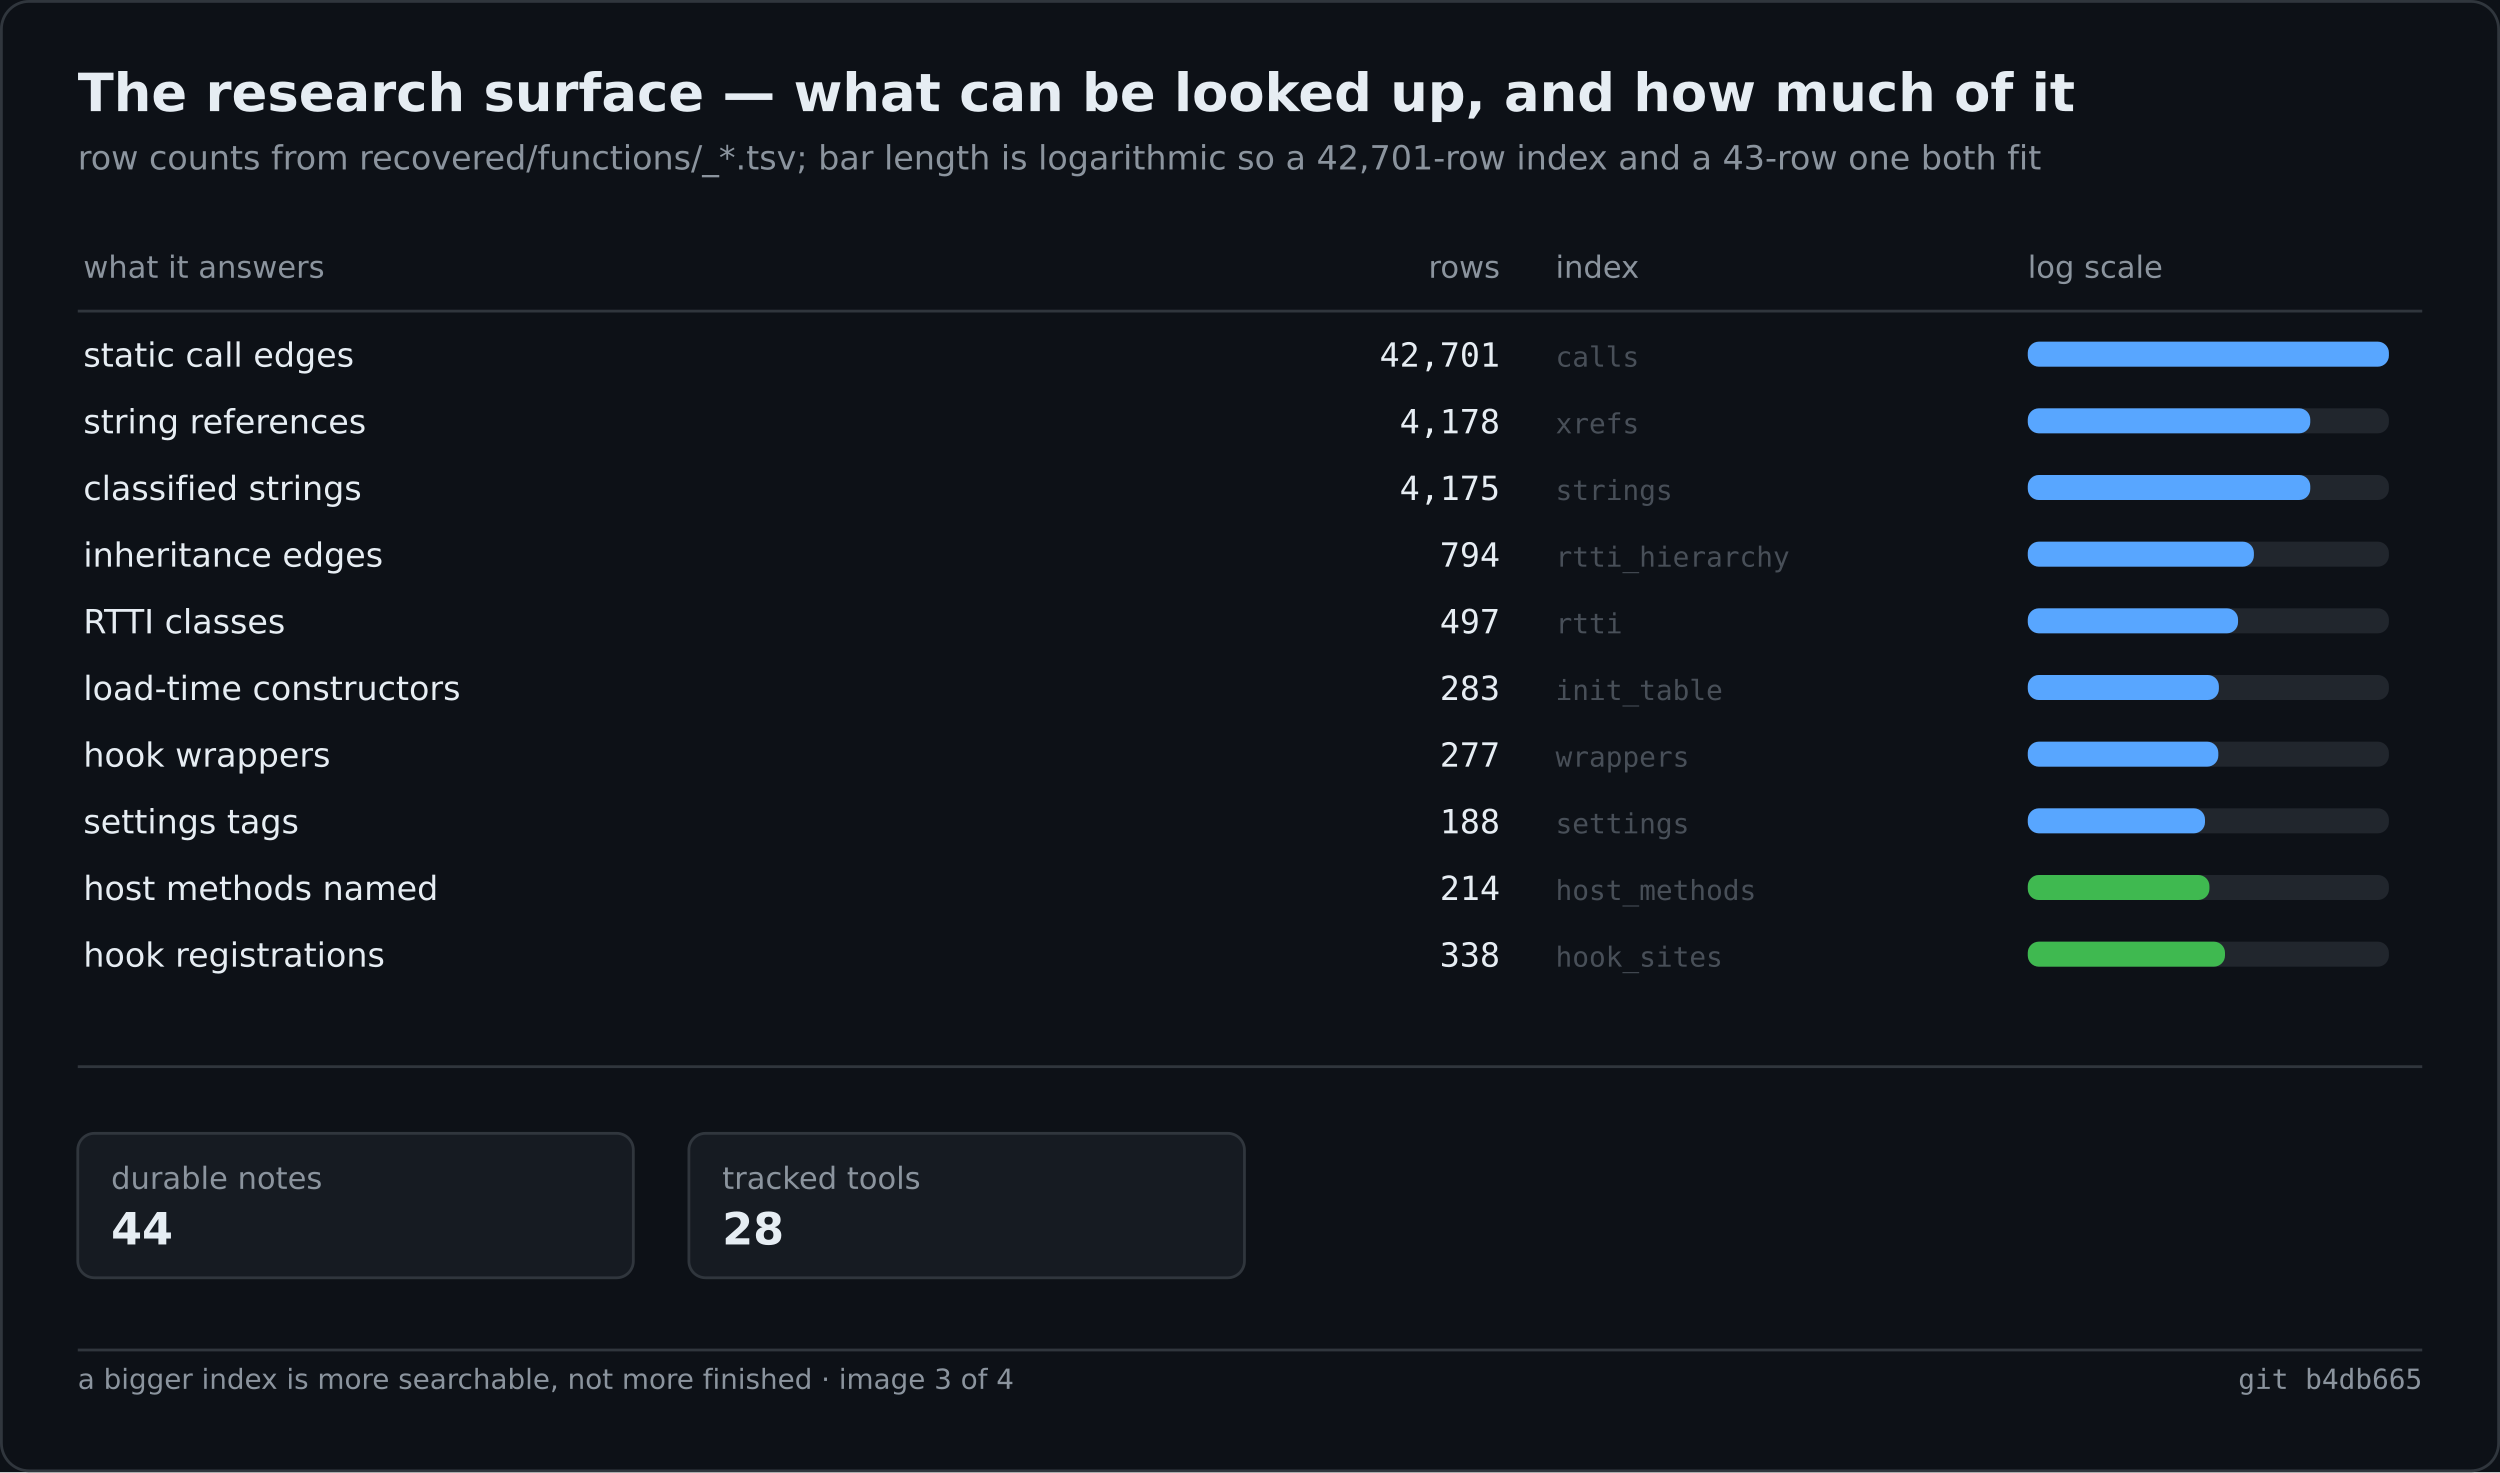
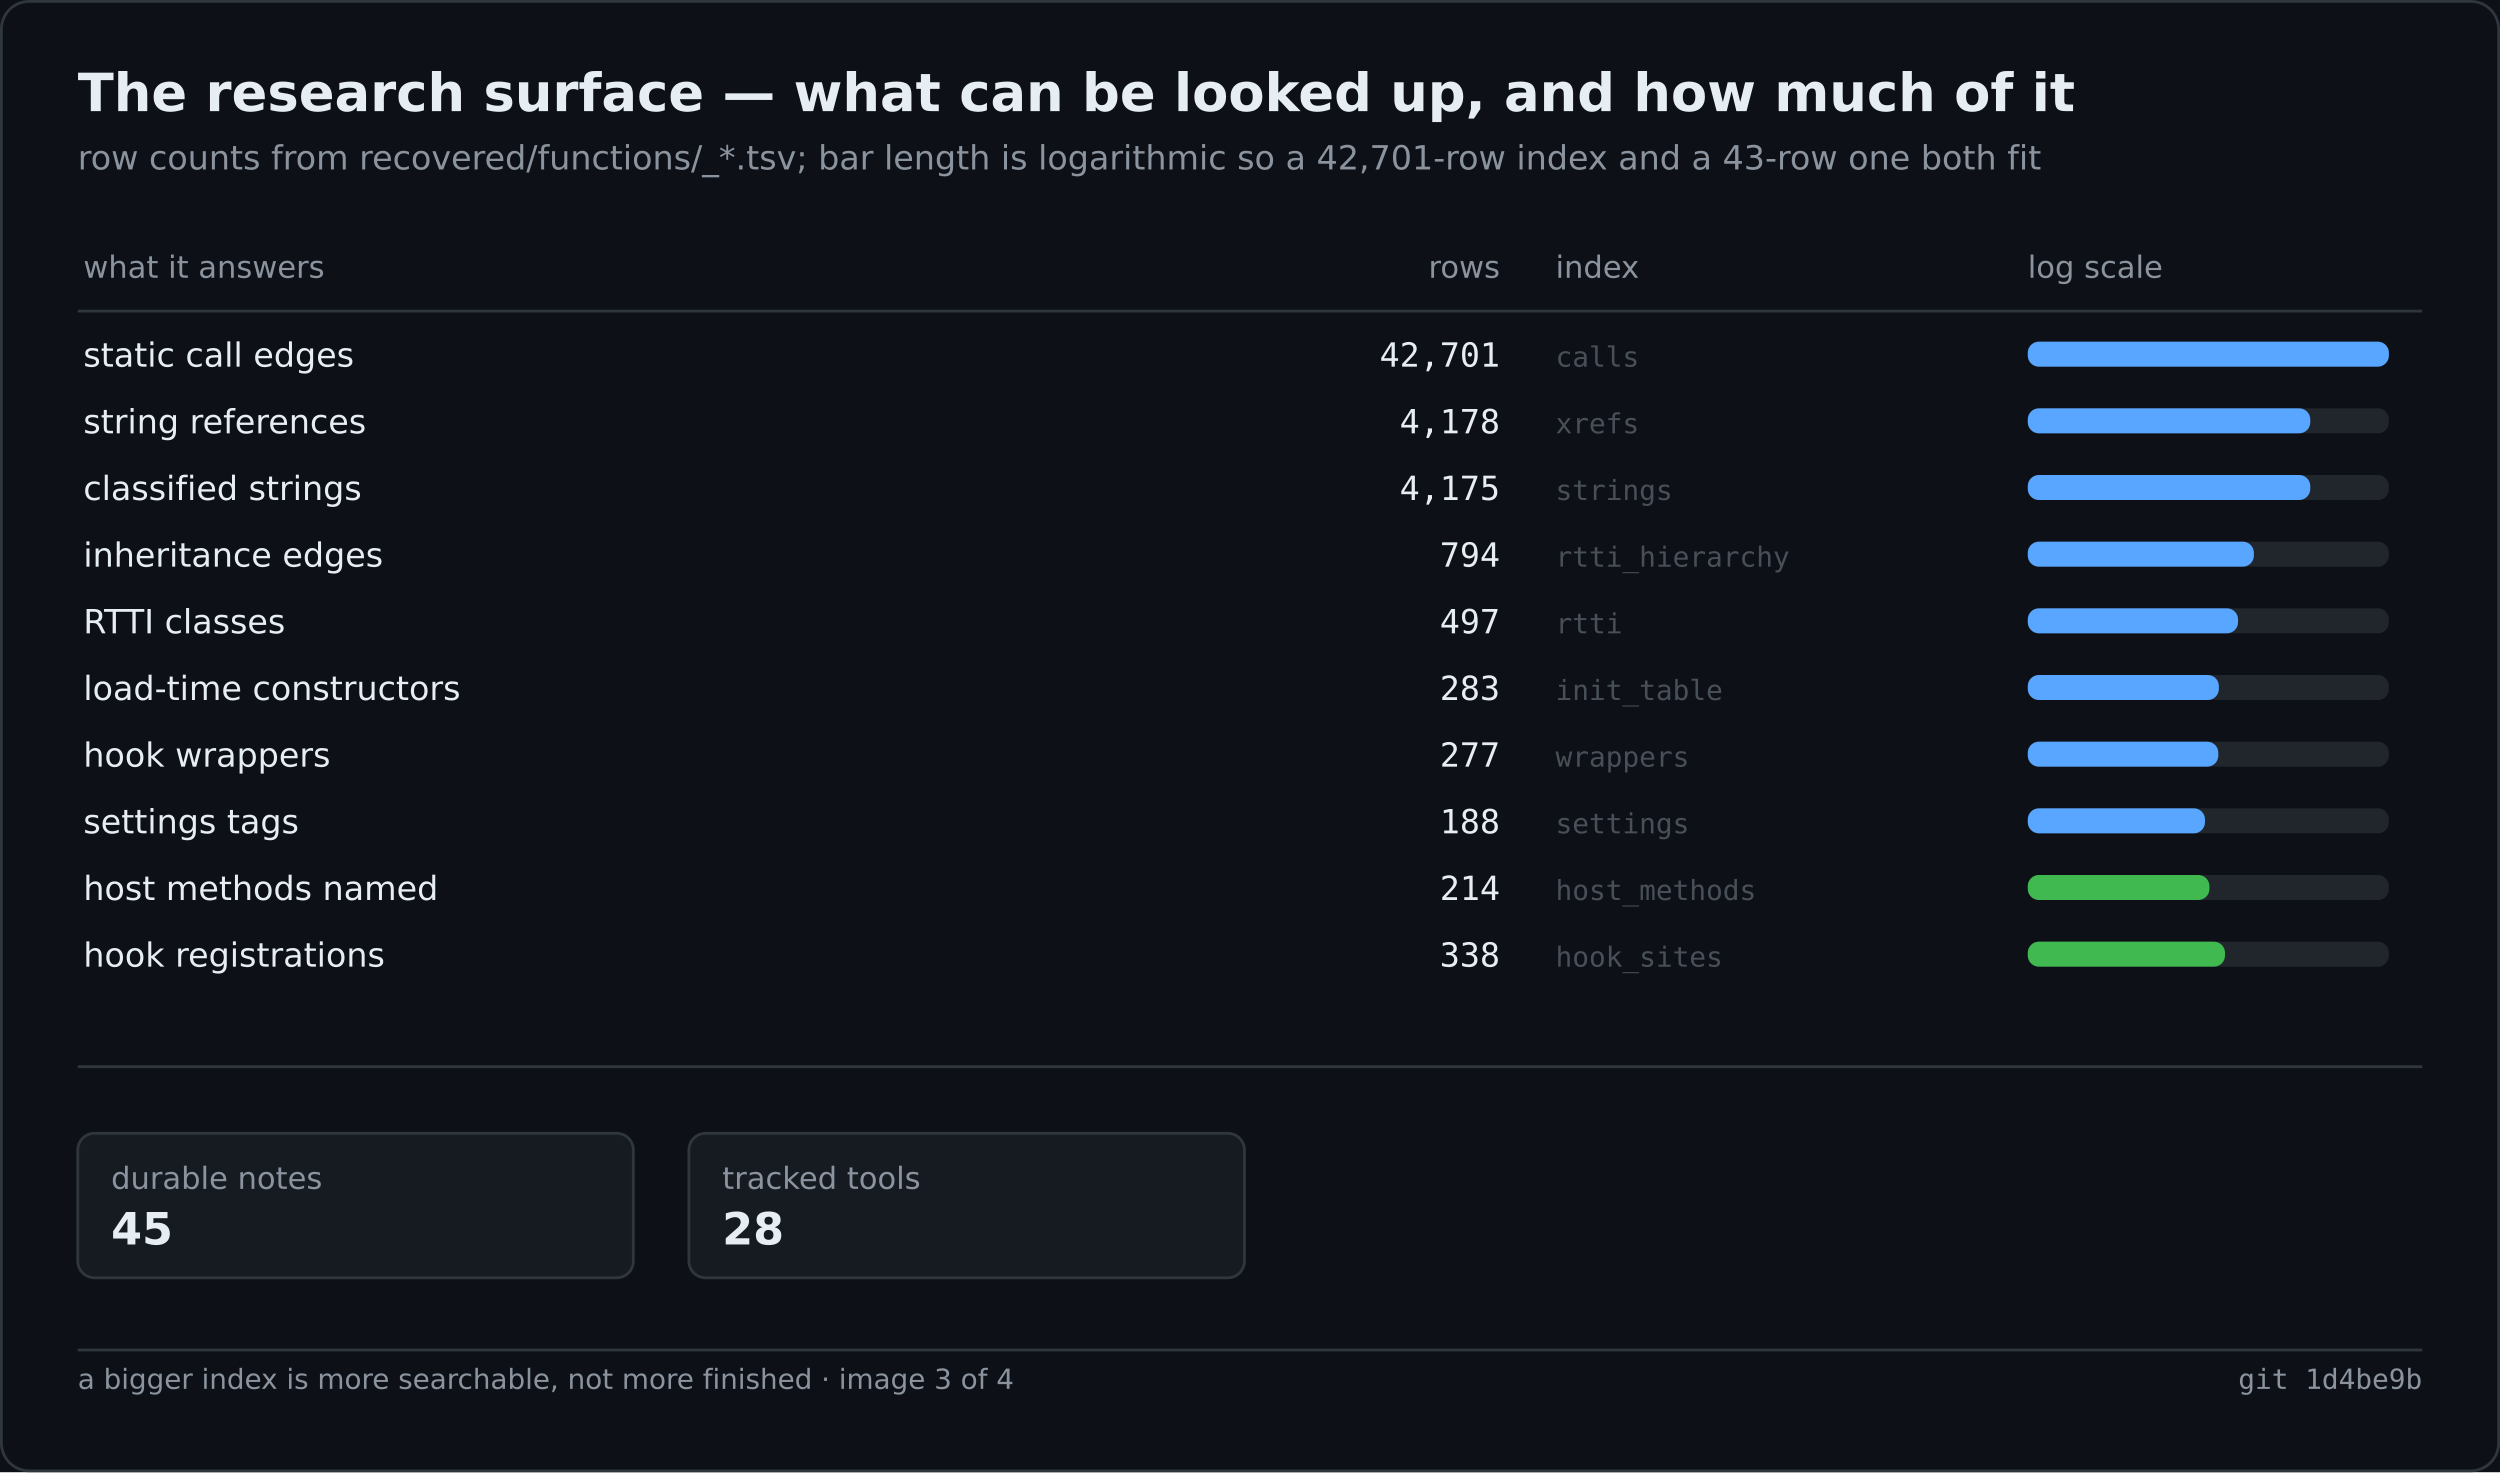
<svg xmlns="http://www.w3.org/2000/svg" width="900" height="530" viewBox="0 0 900 530" role="img" aria-label="The research surface — what can be looked up, and how much of it">
  <rect width="900" height="530" fill="#0d1117" />
  <rect x="0.5" y="0.5" width="899" height="529" fill="none" stroke="#30363d" rx="10" />
  <text x="28" y="40" font-family="Segoe UI,DejaVu Sans,Helvetica,sans-serif" font-size="19" font-weight="600" fill="#e6edf3">The research surface — what can be looked up, and how much of it</text>
  <text x="28" y="61" font-family="Segoe UI,DejaVu Sans,Helvetica,sans-serif" font-size="12" fill="#8b949e">row counts from recovered/functions/_*.tsv; bar length is logarithmic so a 42,701-row index and a 43-row one both fit</text>
  <text x="30.0" y="100.0" font-family="Segoe UI,DejaVu Sans,Helvetica,sans-serif" font-size="11" fill="#8b949e">what it answers</text>
  <text x="540.0" y="100.0" font-family="Segoe UI,DejaVu Sans,Helvetica,sans-serif" font-size="11" fill="#8b949e" text-anchor="end">rows</text>
  <text x="560.0" y="100.0" font-family="Segoe UI,DejaVu Sans,Helvetica,sans-serif" font-size="11" fill="#8b949e">index</text>
  <text x="730.0" y="100.0" font-family="Segoe UI,DejaVu Sans,Helvetica,sans-serif" font-size="11" fill="#8b949e">log scale</text>
  <line x1="28.0" y1="112.0" x2="872.0" y2="112.0" stroke="#30363d" stroke-width="1" />
  <text x="30.0" y="132.0" font-family="Segoe UI,DejaVu Sans,Helvetica,sans-serif" font-size="12" fill="#e6edf3">static call edges</text>
  <text x="540.0" y="132.0" font-family="Cascadia Mono,Consolas,DejaVu Sans Mono,monospace" font-size="12" fill="#e6edf3" text-anchor="end">42,701</text>
  <text x="560.0" y="132.0" font-family="Cascadia Mono,Consolas,DejaVu Sans Mono,monospace" font-size="10" fill="#484f58">calls</text>
  <rect x="730.0" y="123.0" width="130.0" height="9.0" fill="#21262d" rx="4" />
  <rect x="730.0" y="123.0" width="130.0" height="9.0" fill="#58a6ff" rx="4" />
  <text x="30.0" y="156.0" font-family="Segoe UI,DejaVu Sans,Helvetica,sans-serif" font-size="12" fill="#e6edf3">string references</text>
  <text x="540.0" y="156.0" font-family="Cascadia Mono,Consolas,DejaVu Sans Mono,monospace" font-size="12" fill="#e6edf3" text-anchor="end">4,178</text>
  <text x="560.0" y="156.0" font-family="Cascadia Mono,Consolas,DejaVu Sans Mono,monospace" font-size="10" fill="#484f58">xrefs</text>
  <rect x="730.0" y="147.0" width="130.0" height="9.0" fill="#21262d" rx="4" />
  <rect x="730.0" y="147.0" width="101.7" height="9.0" fill="#58a6ff" rx="4" />
  <text x="30.0" y="180.0" font-family="Segoe UI,DejaVu Sans,Helvetica,sans-serif" font-size="12" fill="#e6edf3">classified strings</text>
  <text x="540.0" y="180.0" font-family="Cascadia Mono,Consolas,DejaVu Sans Mono,monospace" font-size="12" fill="#e6edf3" text-anchor="end">4,175</text>
  <text x="560.0" y="180.0" font-family="Cascadia Mono,Consolas,DejaVu Sans Mono,monospace" font-size="10" fill="#484f58">strings</text>
  <rect x="730.0" y="171.0" width="130.0" height="9.0" fill="#21262d" rx="4" />
  <rect x="730.0" y="171.0" width="101.7" height="9.0" fill="#58a6ff" rx="4" />
  <text x="30.0" y="204.0" font-family="Segoe UI,DejaVu Sans,Helvetica,sans-serif" font-size="12" fill="#e6edf3">inheritance edges</text>
  <text x="540.0" y="204.0" font-family="Cascadia Mono,Consolas,DejaVu Sans Mono,monospace" font-size="12" fill="#e6edf3" text-anchor="end">794</text>
  <text x="560.0" y="204.0" font-family="Cascadia Mono,Consolas,DejaVu Sans Mono,monospace" font-size="10" fill="#484f58">rtti_hierarchy</text>
  <rect x="730.0" y="195.0" width="130.0" height="9.0" fill="#21262d" rx="4" />
  <rect x="730.0" y="195.0" width="81.4" height="9.0" fill="#58a6ff" rx="4" />
  <text x="30.0" y="228.0" font-family="Segoe UI,DejaVu Sans,Helvetica,sans-serif" font-size="12" fill="#e6edf3">RTTI classes</text>
  <text x="540.0" y="228.0" font-family="Cascadia Mono,Consolas,DejaVu Sans Mono,monospace" font-size="12" fill="#e6edf3" text-anchor="end">497</text>
  <text x="560.0" y="228.0" font-family="Cascadia Mono,Consolas,DejaVu Sans Mono,monospace" font-size="10" fill="#484f58">rtti</text>
  <rect x="730.0" y="219.0" width="130.0" height="9.0" fill="#21262d" rx="4" />
  <rect x="730.0" y="219.0" width="75.7" height="9.0" fill="#58a6ff" rx="4" />
  <text x="30.0" y="252.0" font-family="Segoe UI,DejaVu Sans,Helvetica,sans-serif" font-size="12" fill="#e6edf3">load-time constructors</text>
  <text x="540.0" y="252.0" font-family="Cascadia Mono,Consolas,DejaVu Sans Mono,monospace" font-size="12" fill="#e6edf3" text-anchor="end">283</text>
  <text x="560.0" y="252.0" font-family="Cascadia Mono,Consolas,DejaVu Sans Mono,monospace" font-size="10" fill="#484f58">init_table</text>
  <rect x="730.0" y="243.0" width="130.0" height="9.0" fill="#21262d" rx="4" />
  <rect x="730.0" y="243.0" width="68.8" height="9.0" fill="#58a6ff" rx="4" />
  <text x="30.0" y="276.0" font-family="Segoe UI,DejaVu Sans,Helvetica,sans-serif" font-size="12" fill="#e6edf3">hook wrappers</text>
  <text x="540.0" y="276.0" font-family="Cascadia Mono,Consolas,DejaVu Sans Mono,monospace" font-size="12" fill="#e6edf3" text-anchor="end">277</text>
  <text x="560.0" y="276.0" font-family="Cascadia Mono,Consolas,DejaVu Sans Mono,monospace" font-size="10" fill="#484f58">wrappers</text>
  <rect x="730.0" y="267.0" width="130.0" height="9.0" fill="#21262d" rx="4" />
  <rect x="730.0" y="267.0" width="68.6" height="9.0" fill="#58a6ff" rx="4" />
  <text x="30.0" y="300.0" font-family="Segoe UI,DejaVu Sans,Helvetica,sans-serif" font-size="12" fill="#e6edf3">settings tags</text>
  <text x="540.0" y="300.0" font-family="Cascadia Mono,Consolas,DejaVu Sans Mono,monospace" font-size="12" fill="#e6edf3" text-anchor="end">188</text>
  <text x="560.0" y="300.0" font-family="Cascadia Mono,Consolas,DejaVu Sans Mono,monospace" font-size="10" fill="#484f58">settings</text>
  <rect x="730.0" y="291.0" width="130.0" height="9.0" fill="#21262d" rx="4" />
  <rect x="730.0" y="291.0" width="63.8" height="9.0" fill="#58a6ff" rx="4" />
  <text x="30.0" y="324.0" font-family="Segoe UI,DejaVu Sans,Helvetica,sans-serif" font-size="12" fill="#e6edf3">host methods named</text>
  <text x="540.0" y="324.0" font-family="Cascadia Mono,Consolas,DejaVu Sans Mono,monospace" font-size="12" fill="#e6edf3" text-anchor="end">214</text>
  <text x="560.0" y="324.0" font-family="Cascadia Mono,Consolas,DejaVu Sans Mono,monospace" font-size="10" fill="#484f58">host_methods</text>
  <rect x="730.0" y="315.0" width="130.0" height="9.0" fill="#21262d" rx="4" />
  <rect x="730.0" y="315.0" width="65.4" height="9.0" fill="#3fb950" rx="4" />
  <text x="30.0" y="348.0" font-family="Segoe UI,DejaVu Sans,Helvetica,sans-serif" font-size="12" fill="#e6edf3">hook registrations</text>
  <text x="540.0" y="348.0" font-family="Cascadia Mono,Consolas,DejaVu Sans Mono,monospace" font-size="12" fill="#e6edf3" text-anchor="end">338</text>
  <text x="560.0" y="348.0" font-family="Cascadia Mono,Consolas,DejaVu Sans Mono,monospace" font-size="10" fill="#484f58">hook_sites</text>
  <rect x="730.0" y="339.0" width="130.0" height="9.0" fill="#21262d" rx="4" />
  <rect x="730.0" y="339.0" width="71.0" height="9.0" fill="#3fb950" rx="4" />
  <line x1="28.0" y1="384.0" x2="872.0" y2="384.0" stroke="#30363d" stroke-width="1" />
  <rect x="28.0" y="408.0" width="200.0" height="52.0" fill="#161b22" rx="6" stroke="#30363d" stroke-width="1" />
  <text x="40.0" y="428.0" font-family="Segoe UI,DejaVu Sans,Helvetica,sans-serif" font-size="11" fill="#8b949e">durable notes</text>
-   <text x="40.0" y="448.0" font-family="Segoe UI,DejaVu Sans,Helvetica,sans-serif" font-size="16" fill="#e6edf3" font-weight="600">44</text>
+   <text x="40.0" y="448.0" font-family="Segoe UI,DejaVu Sans,Helvetica,sans-serif" font-size="16" fill="#e6edf3" font-weight="600">45</text>
  <rect x="248.0" y="408.0" width="200.0" height="52.0" fill="#161b22" rx="6" stroke="#30363d" stroke-width="1" />
  <text x="260.0" y="428.0" font-family="Segoe UI,DejaVu Sans,Helvetica,sans-serif" font-size="11" fill="#8b949e">tracked tools</text>
  <text x="260.0" y="448.0" font-family="Segoe UI,DejaVu Sans,Helvetica,sans-serif" font-size="16" fill="#e6edf3" font-weight="600">28</text>
  <line x1="28.0" y1="486.0" x2="872.0" y2="486.0" stroke="#30363d" stroke-width="1" />
  <text x="28.0" y="500.0" font-family="Segoe UI,DejaVu Sans,Helvetica,sans-serif" font-size="10" fill="#8b949e">a bigger index is more searchable, not more finished · image 3 of 4</text>
-   <text x="872.0" y="500.0" font-family="Cascadia Mono,Consolas,DejaVu Sans Mono,monospace" font-size="10" fill="#8b949e" text-anchor="end">git b4db665</text>
+   <text x="872.0" y="500.0" font-family="Cascadia Mono,Consolas,DejaVu Sans Mono,monospace" font-size="10" fill="#8b949e" text-anchor="end">git 1d4be9b</text>
</svg>
